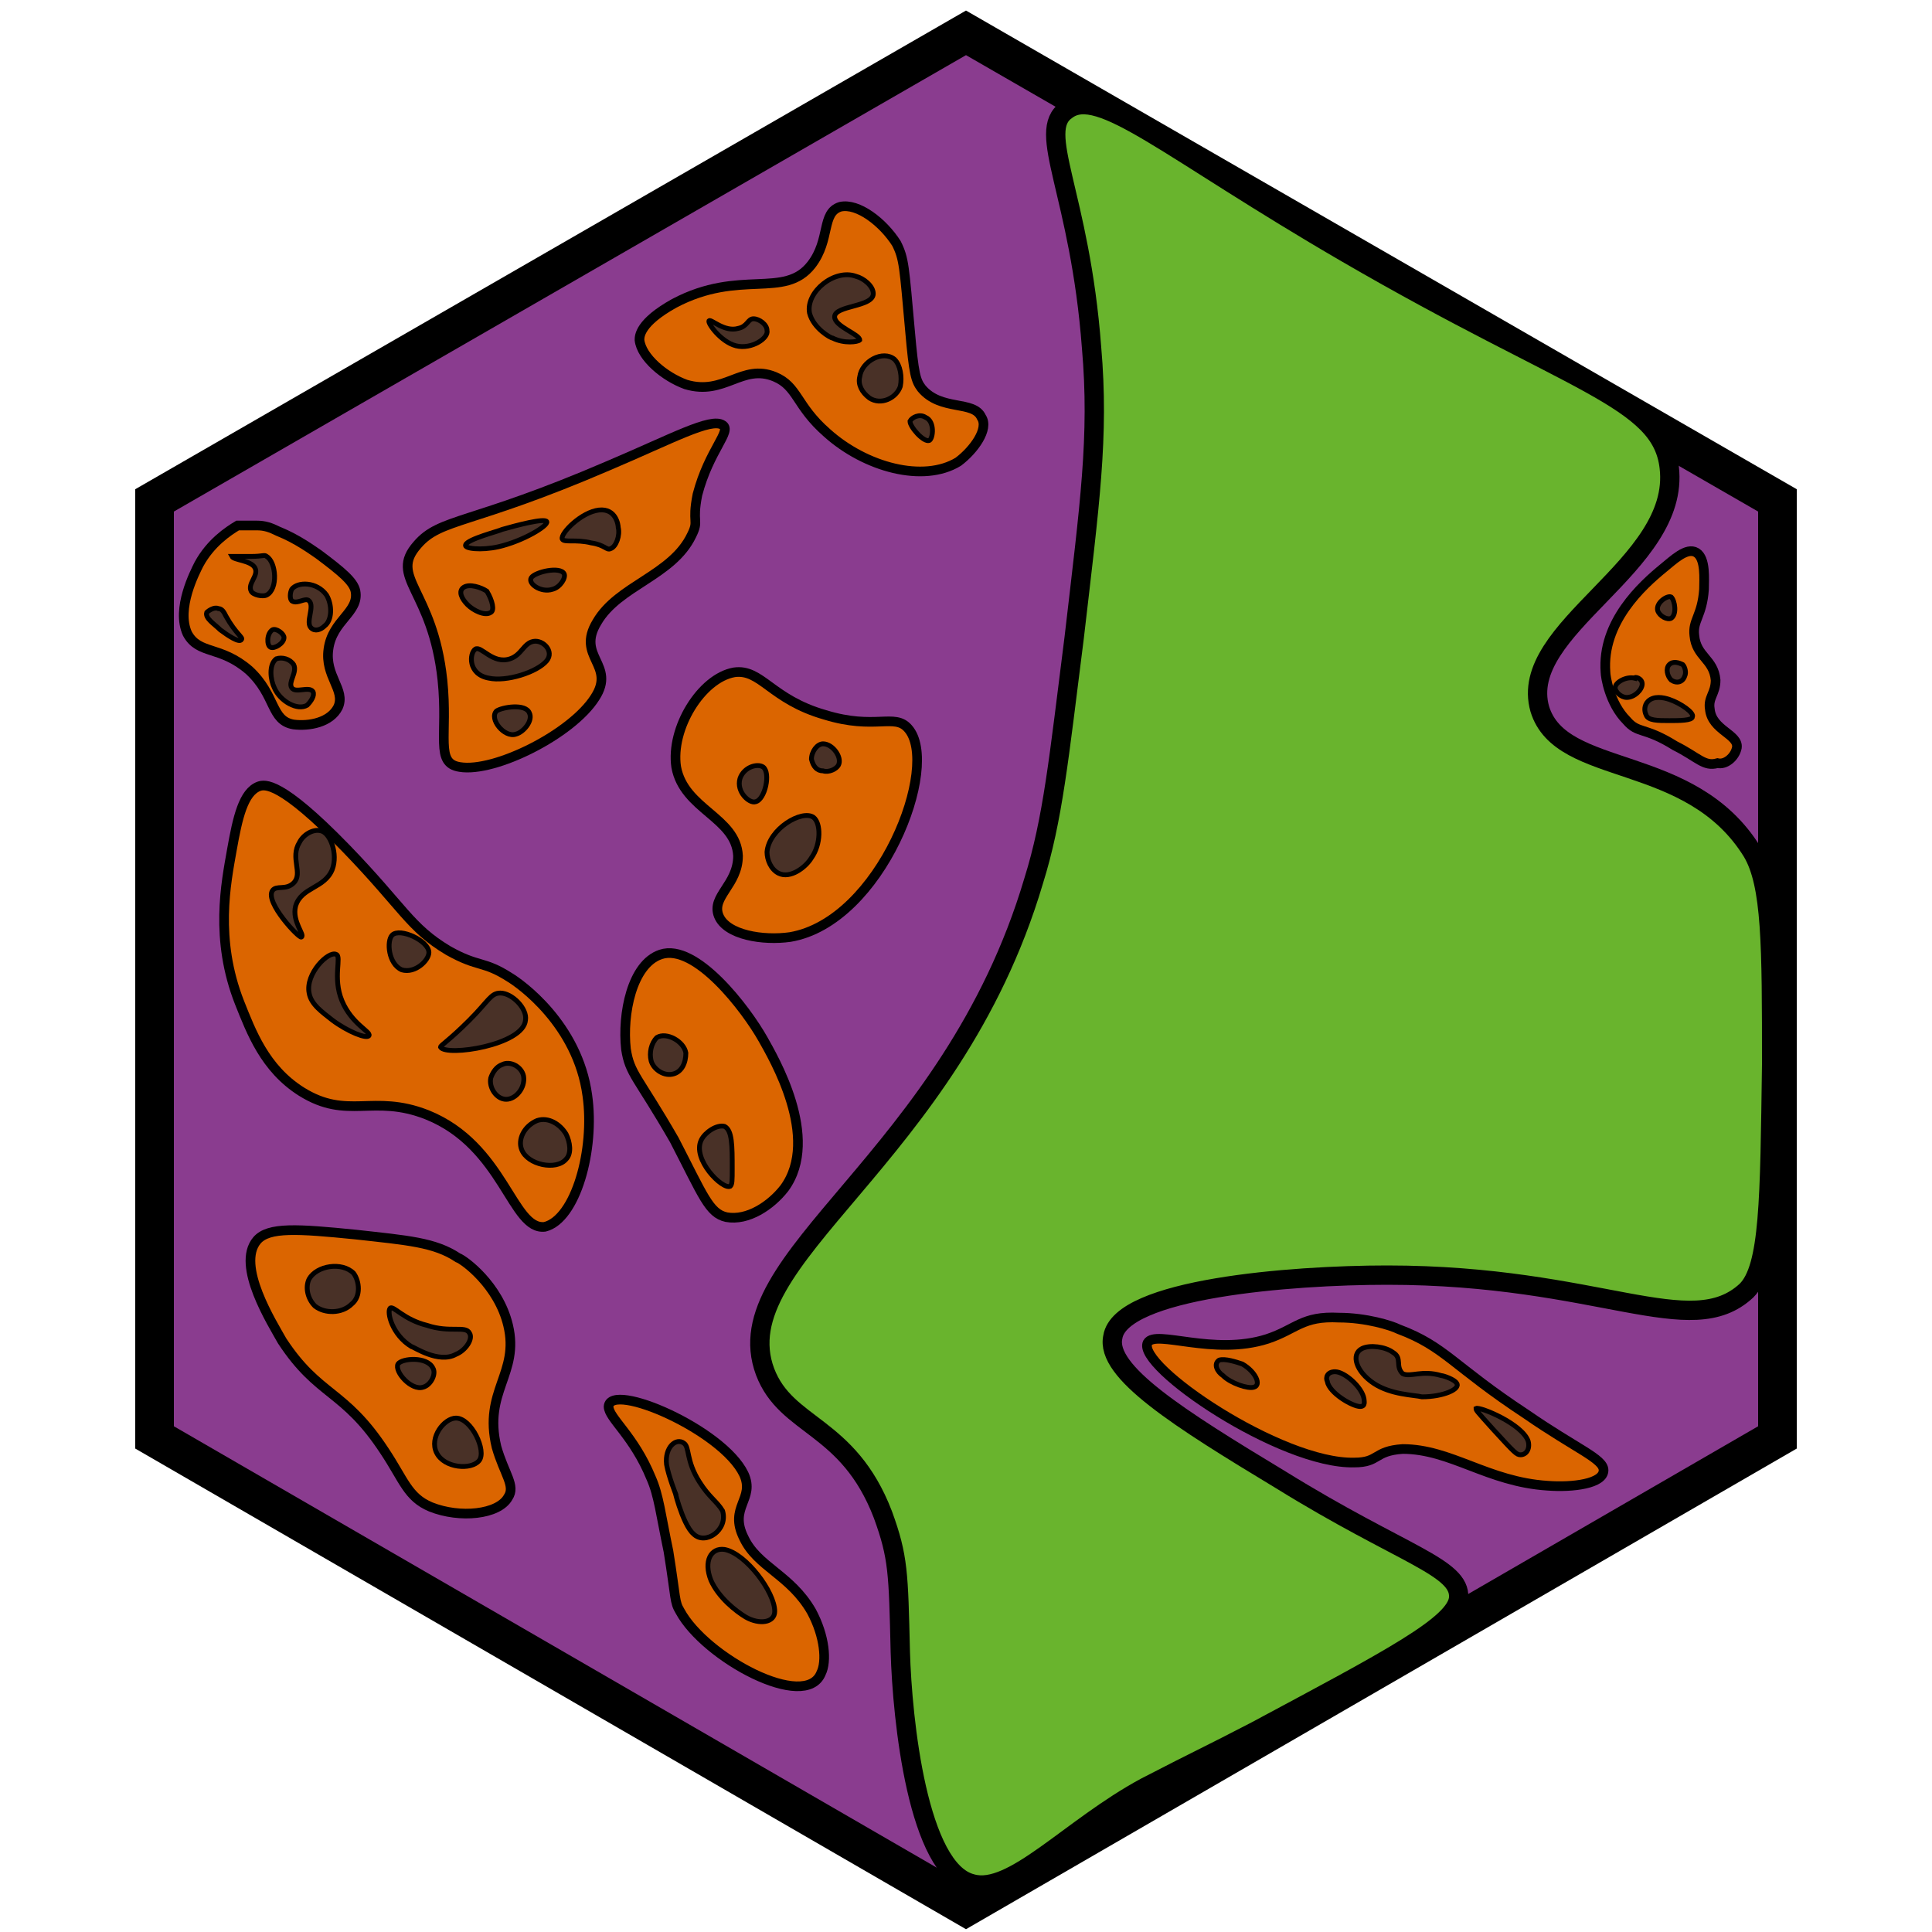
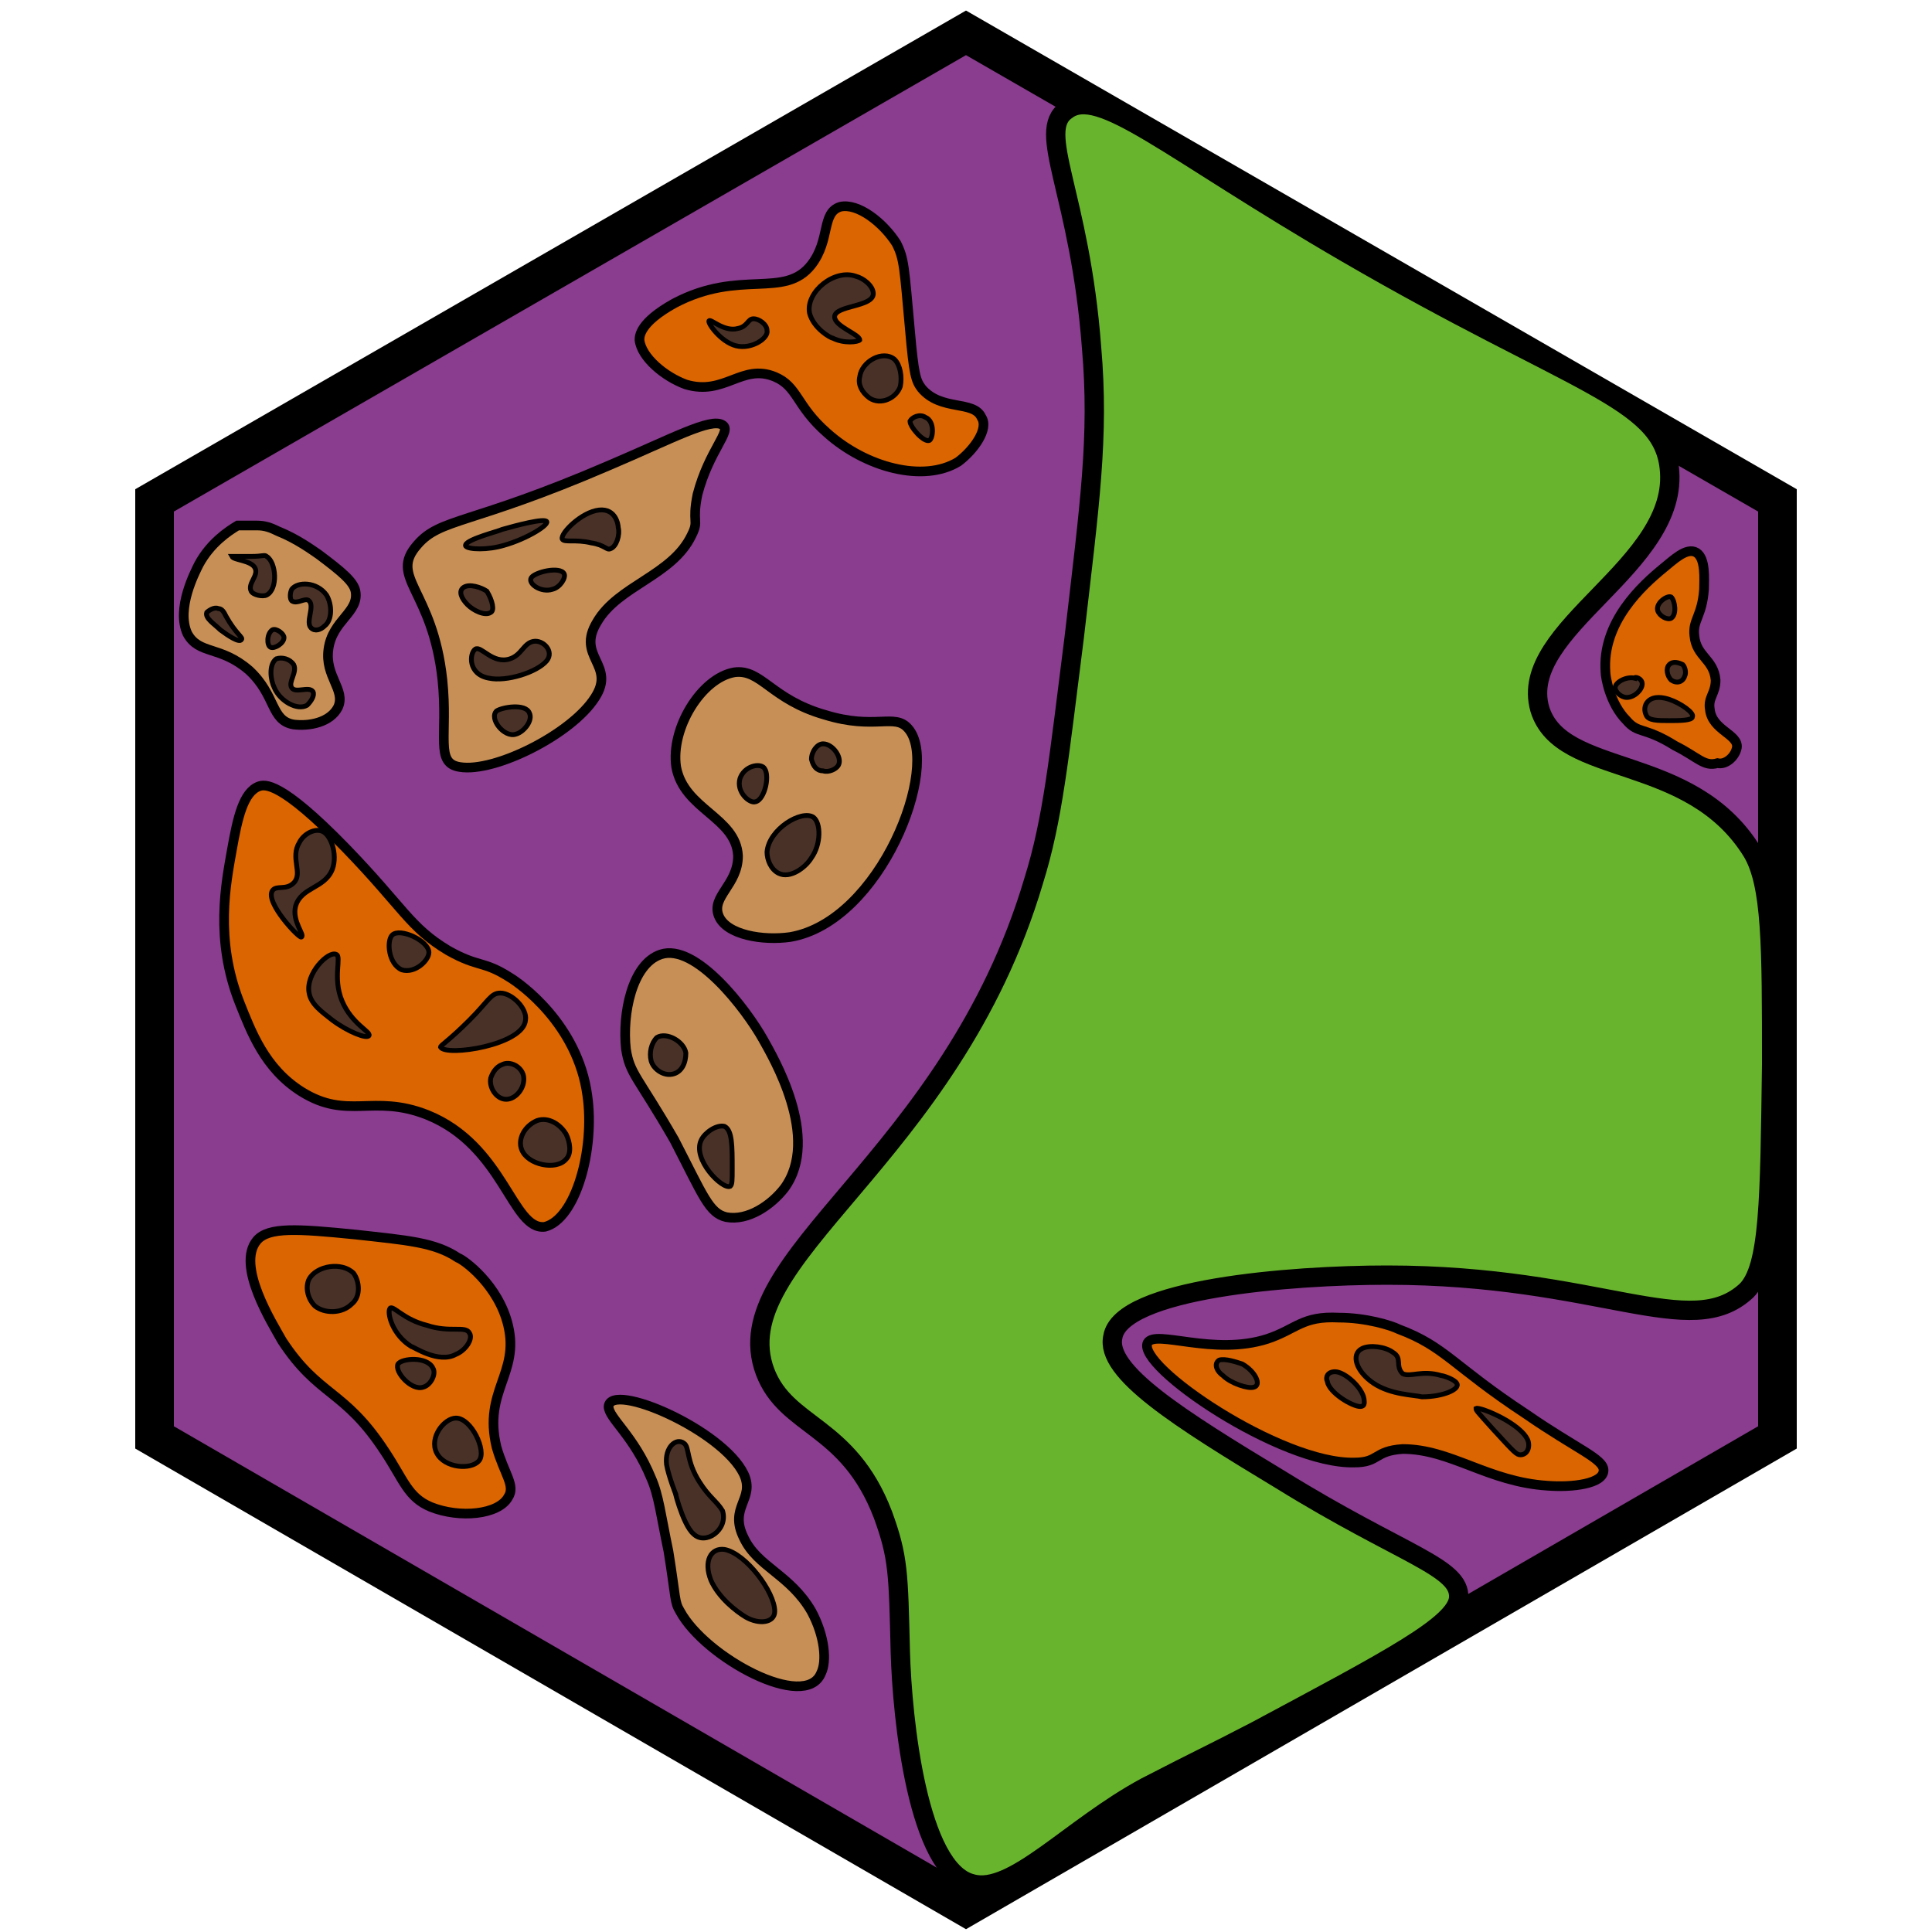
<svg xmlns="http://www.w3.org/2000/svg" version="1.1" id="Ebene_2_00000126308112139821010380000011903406711838980787_" x="0px" y="0px" viewBox="0 0 100 100" style="enable-background:new 0 0 100 100;" xml:space="preserve">
-   <style type="text/css">	.st0{fill:#8A3C8F;stroke:#000000;stroke-width:2;stroke-miterlimit:10;}	.st1{fill:#69B42D;stroke:#000000;stroke-miterlimit:10;}	.st2{fill:#DB6500;stroke:#000000;stroke-width:0.5;stroke-miterlimit:10;}	.st3{fill:#493127;stroke:#000000;stroke-width:0.25;stroke-miterlimit:10;}	.st4{fill:#DB6500;stroke:#000000;stroke-width:0.5;stroke-miterlimit:10;}	.st5{fill:#493127;stroke:#000000;stroke-width:0.25;stroke-miterlimit:10;}	.st6{fill:none;stroke:#000000;stroke-width:0.25;stroke-miterlimit:10;}</style>
+   <style type="text/css">	.st0{fill:#8A3C8F;stroke:#000000;stroke-width:2;stroke-miterlimit:10;}	.st1{fill:#69B42D;stroke:#000000;stroke-miterlimit:10;}	.st2{fill:#C78F55;stroke:#000000;stroke-width:0.5;stroke-miterlimit:10;}	.st3{fill:#493127;stroke:#000000;stroke-width:0.25;stroke-miterlimit:10;}	.st4{fill:#DB6500;stroke:#000000;stroke-width:0.5;stroke-miterlimit:10;}	.st5{fill:#493127;stroke:#000000;stroke-width:0.25;stroke-miterlimit:10;}	.st6{fill:none;stroke:#000000;stroke-width:0.25;stroke-miterlimit:10;}</style>
  <polygon class="st0" points="92,25.9 50,1.7 8,25.9 8,74.4 50,98.7 92,74.4 " />
  <path class="st1" d="M65,89.6c6.9-3.7,10.4-5.5,10.5-6.9c0.1-1.6-2.9-2.2-9.2-6.1c-5.3-3.2-9.1-5.6-8.7-7.4C58,66.7,66.8,66,71.8,66 c11,0,15.7,3.5,18.6,0.8c1.2-1.2,1.2-4.7,1.3-11.7c0-6.2,0-9.3-1-11c-3.2-5.2-9.9-3.8-11-7.4c-1.2-4.2,7.3-7.4,6.7-12.5 c-0.4-3.6-5-4.3-16.7-11.1c-9.3-5.4-12.8-8.7-14.5-7.4C53.6,6.8,55.9,10,56.5,18c0.4,4.6-0.1,8.1-0.9,15c-0.8,6.3-1.1,9.4-2.1,12.6 C49.2,60.1,37.4,65.1,39.6,71c1.1,2.9,4.3,2.7,6.1,7.4c0.8,2.2,0.8,3,0.9,7.1c0.1,3.5,0.9,11.3,3.7,12c2.1,0.6,5.1-2.9,9-5 C62.2,91,62.5,90.9,65,89.6z" />
  <g>
    <path class="st2" d="M10.3,29.2c-0.2,0.4-1.2,2.3-0.6,3.6c0.6,1.1,1.7,0.6,3.2,1.9c1.4,1.3,1.1,2.6,2.3,2.8  c0.8,0.1,1.9-0.1,2.3-0.9c0.4-0.9-0.7-1.6-0.5-3c0.2-1.5,1.6-1.9,1.4-3c-0.1-0.5-0.7-1-1.9-1.9c-0.3-0.2-1.1-0.8-2.1-1.2  c-0.4-0.2-0.7-0.3-1.1-0.3c-0.4,0-0.8,0-1,0C11.8,27.5,10.9,28.1,10.3,29.2z" />
    <path class="st3" d="M13.2,29.4c0.2,0.4-0.4,0.8-0.2,1.2c0.1,0.2,0.6,0.3,0.8,0.2c0.6-0.3,0.5-1.7,0-2c-0.1-0.1-0.2,0-0.8,0  c-0.6,0-1,0-1,0C12.1,29,13,29,13.2,29.4z" />
    <path class="st3" d="M11.4,32.6c0.4,0.3,1,0.7,1.1,0.5c0.1-0.1-0.3-0.3-0.8-1.2c-0.1-0.2-0.2-0.4-0.4-0.4c-0.2-0.1-0.5,0.1-0.6,0.2  C10.6,32,11.1,32.3,11.4,32.6z" />
    <path class="st3" d="M16.9,30.8c0.3,0.5,0.3,1.3-0.1,1.6c-0.2,0.2-0.5,0.3-0.7,0.1c-0.3-0.3,0.2-1.1-0.1-1.4  c-0.2-0.2-0.6,0.2-0.9,0c-0.1-0.1-0.1-0.4,0-0.6C15.4,30.1,16.4,30.1,16.9,30.8z" />
    <path class="st3" d="M14,33.5c0.2,0.1,0.7-0.2,0.7-0.5c0-0.2-0.4-0.5-0.6-0.4C13.8,32.8,13.8,33.4,14,33.5z" />
    <path class="st3" d="M14.2,35.6c0.3,0.7,1.2,1.2,1.7,0.9c0.2-0.2,0.4-0.5,0.3-0.7c-0.2-0.3-0.9,0.1-1.1-0.2  c-0.2-0.3,0.3-0.8,0.1-1.2c-0.2-0.3-0.6-0.4-0.9-0.3C13.9,34.4,14,35.2,14.2,35.6z" />
  </g>
  <g>
    <path class="st4" d="M40.1,19.5c1.2,0.5,1.1,1.5,2.7,2.9c2,1.8,5,2.6,6.8,1.5c0.8-0.6,1.6-1.7,1.2-2.3c-0.4-0.9-2.1-0.3-3.1-1.5  c-0.3-0.4-0.4-0.7-0.6-3c-0.3-3.3-0.3-3.7-0.7-4.5c-0.7-1.1-2-2.1-2.9-1.9c-1,0.3-0.5,1.7-1.5,3c-1.4,1.8-3.7,0.2-7.1,2  c-1.8,1-1.8,1.7-1.8,1.9c0.1,0.9,1.3,1.9,2.4,2.3C37.5,20.5,38.4,18.8,40.1,19.5z" />
    <path class="st5" d="M38.2,17c-0.7,0.2-1.4-0.5-1.5-0.4c-0.1,0.1,0.6,1.1,1.4,1.3c0.8,0.2,1.7-0.4,1.6-0.8c0-0.3-0.4-0.6-0.7-0.6  C38.7,16.5,38.7,16.9,38.2,17z" />
    <path class="st5" d="M44.5,17.6c0-0.3-1.3-0.7-1.3-1.2c0-0.6,2-0.5,2-1.2c0-0.4-0.5-0.8-0.9-0.9c-1.1-0.4-2.6,0.8-2.4,1.9  c0.2,0.8,1.1,1.3,1.2,1.3C43.7,17.8,44.4,17.7,44.5,17.6z" />
    <path class="st5" d="M45,20.6c0.6,0.4,1.4,0,1.6-0.6c0.1-0.5,0-1.1-0.3-1.4c-0.6-0.5-1.7,0.1-1.8,0.9C44.4,19.9,44.6,20.3,45,20.6z  " />
    <path class="st5" d="M48.1,22.8c0.2-0.1,0.3-1-0.2-1.2c-0.3-0.2-0.7,0-0.8,0.2C47.1,22.1,47.8,22.9,48.1,22.8z" />
  </g>
  <g>
    <path class="st4" d="M65.6,69.3c-2.8,0.9-5.8-0.5-6.2,0.2c-0.6,1.2,6.9,6.3,10.7,6.2c1.3,0,1-0.6,2.5-0.7c2.5,0,4.4,1.7,7.5,1.9  c1.3,0.1,2.9-0.1,2.9-0.8c0-0.6-1.4-1.1-4-2.9c-3.8-2.5-4.2-3.5-6.6-4.4c-0.4-0.2-1.7-0.6-3.1-0.6C67.4,68.1,67.1,68.8,65.6,69.3z" />
    <path class="st5" d="M72.1,70c-0.4-0.3-1.2-0.4-1.6-0.2c-0.6,0.3-0.3,1.2,0.6,1.8c0.9,0.6,2.1,0.6,2.5,0.7c1.1,0,2-0.4,1.8-0.7  c-0.1-0.2-0.7-0.4-0.8-0.4c-1-0.3-1.6,0.1-2-0.1C72.2,70.7,72.6,70.3,72.1,70z" />
    <path class="st5" d="M69.1,71c0.5,0,1.4,0.8,1.5,1.4c0,0.1,0.1,0.4-0.2,0.4c-0.4,0-1.6-0.7-1.7-1.3C68.6,71.3,68.7,71,69.1,71z" />
    <path class="st5" d="M63.1,70.4c-0.3,0.2-0.1,0.6,0.2,0.8c0.4,0.4,1.3,0.7,1.6,0.6c0.4-0.1,0.1-0.8-0.6-1.2  C64,70.5,63.4,70.3,63.1,70.4z" />
    <path class="st5" d="M77.3,74c1.1,1.2,1.2,1.3,1.4,1.3c0.3,0,0.5-0.3,0.4-0.7c-0.3-0.9-2.5-1.8-2.7-1.7C76.4,73,76.4,73,77.3,74z" />
  </g>
  <path class="st6" d="M45.2,23.3" />
  <g>
    <path class="st4" d="M30.4,56.7c-0.5-3.7-3.5-5.8-4-6.1c-1.4-0.9-1.6-0.5-3.2-1.4c-2-1.2-2.3-2.2-5.3-5.3c-3.4-3.5-4.2-3.3-4.5-3.2  c-0.8,0.3-1.1,1.6-1.4,3.3c-0.3,1.7-0.9,4.6,0.4,7.9c0.6,1.5,1.3,3.4,3.2,4.6c2.4,1.5,3.7,0.1,6.5,1.2c4,1.6,4.4,6,6.1,5.8  C29.8,63.1,30.8,59.5,30.4,56.7z" />
    <path class="st5" d="M19.1,53.6c0.1-0.2-0.9-0.6-1.4-1.8c-0.5-1.2,0-2.3-0.3-2.4c-0.4-0.2-1.6,1-1.4,2c0.1,0.6,0.7,1,1.2,1.4  C18,53.4,19,53.8,19.1,53.6z" />
    <path class="st5" d="M27.2,52.8c0.1-0.6-0.7-1.4-1.3-1.4c-0.5,0-0.6,0.4-1.6,1.4c-1.1,1.1-1.5,1.3-1.5,1.4  C23.1,54.7,27.1,54.1,27.2,52.8z" />
    <path class="st5" d="M26.2,56.9c0.5,0,1-0.6,0.9-1.2c-0.1-0.5-0.7-0.8-1.1-0.6c-0.3,0.1-0.5,0.4-0.6,0.7  C25.3,56.3,25.7,56.9,26.2,56.9z" />
    <path class="st5" d="M27,59.5c0.3,0.8,1.8,1.1,2.3,0.5c0.3-0.3,0.2-0.9,0-1.3c-0.3-0.5-0.9-0.9-1.5-0.7C27.1,58.3,26.8,59,27,59.5z  " />
    <path class="st5" d="M22.2,49.3c0-0.6-1.5-1.3-1.9-0.9c-0.3,0.3-0.2,1.5,0.5,1.8C21.5,50.4,22.2,49.7,22.2,49.3z" />
    <path class="st5" d="M14.1,46.1c0.2-0.3,0.7,0,1.1-0.4c0.5-0.5-0.2-1.3,0.3-2.1c0.2-0.4,0.7-0.7,1.1-0.6c0.5,0.1,0.9,1.2,0.6,2  c-0.4,1-1.6,0.9-1.9,1.9c-0.2,0.8,0.5,1.5,0.3,1.6C15.5,48.6,13.7,46.7,14.1,46.1z" />
  </g>
  <g>
    <path class="st2" d="M32.4,54.3c0.2,1.3,0.6,1.4,2.5,4.7c1.5,2.9,1.8,3.8,2.7,4c1.1,0.2,2.3-0.6,3-1.5c1.9-2.6-0.6-6.8-1.1-7.7  c-0.9-1.6-3.5-5-5.3-4.4C32.7,49.9,32.2,52.5,32.4,54.3z" />
    <path class="st3" d="M33.7,54.9c0.1,0.4,0.6,0.8,1.1,0.7c0.5-0.1,0.7-0.6,0.7-1.1c-0.1-0.6-1-1.1-1.5-0.8  C33.7,54,33.6,54.5,33.7,54.9z" />
    <path class="st3" d="M36.3,59c-0.5,1,1.1,2.6,1.5,2.4c0.1-0.1,0.1-0.3,0.1-0.9c0-1.2,0-2-0.4-2.2C37.1,58.2,36.5,58.6,36.3,59z" />
  </g>
  <g>
    <path class="st2" d="M38.5,79.6c-0.8-1.6,0.6-2,0-3.3c-1.1-2.3-6.9-4.8-7-3.5c0,0.6,1.3,1.5,2.2,3.7c0.4,0.9,0.5,1.9,0.9,3.8  c0.4,2.5,0.3,2.6,0.6,3.1c1.3,2.4,6.5,5.2,7.3,3.2c0.3-0.6,0.2-1.9-0.5-3.2C40.9,81.5,39.2,81.1,38.5,79.6z" />
    <path class="st3" d="M37.5,80.2c-0.7-0.1-1.1,0.6-0.7,1.6c0.4,0.9,1.3,1.6,1.8,1.9c0.7,0.4,1.5,0.3,1.5-0.3  C40.1,82.4,38.6,80.4,37.5,80.2z" />
    <path class="st3" d="M36.2,76.7c-0.7-1.1-0.5-1.8-0.8-2c-0.4-0.3-1,0.2-0.9,1.1c0.1,0.6,0.5,1.6,0.5,1.6l0,0  c-0.2-0.7,0.3,1.5,0.9,2c0.6,0.6,1.8-0.2,1.5-1.2C37.1,77.7,36.7,77.5,36.2,76.7z" />
  </g>
  <g>
    <path class="st4" d="M26.3,77.5c0.4-0.6-0.2-1.2-0.6-2.6c-0.7-2.9,1.2-3.8,0.6-6.3c-0.5-2.1-2.3-3.4-2.6-3.5  c-1.2-0.8-2.6-0.9-5.3-1.2c-3-0.3-4.5-0.4-5.1,0.3c-1.1,1.3,0.8,4.3,1.3,5.2c1.9,2.9,3.2,2.5,5.3,5.7c1,1.5,1.2,2.4,2.4,2.9  C23.8,78.6,25.8,78.4,26.3,77.5z" />
    <path class="st5" d="M23.6,73.4c-0.6,0-1.4,1-1,1.8c0.4,0.8,1.8,0.9,2.2,0.4C25.2,75.1,24.4,73.4,23.6,73.4z" />
    <path class="st5" d="M20.6,70.6c-0.2,0.4,0.7,1.4,1.3,1.2c0.4-0.1,0.7-0.7,0.5-1C22.1,70.2,20.8,70.3,20.6,70.6z" />
    <path class="st5" d="M24.3,69c-0.2-0.4-1,0-2.2-0.4c-1.2-0.3-1.7-1-1.9-0.9c-0.2,0.2,0.1,1.4,1.1,2c0.1,0,1.4,0.9,2.3,0.4  C24.1,69.9,24.5,69.3,24.3,69z" />
    <path class="st5" d="M18.3,65.9c-0.6-0.6-1.9-0.4-2.3,0.3c-0.2,0.4-0.1,1,0.3,1.4c0.5,0.4,1.4,0.4,1.9-0.1  C18.7,67.1,18.6,66.3,18.3,65.9z" />
  </g>
  <g>
    <path class="st4" d="M89.9,38.7c0.1-0.7-1.3-0.9-1.4-2c-0.1-0.6,0.3-0.8,0.3-1.5c-0.1-1.1-1-1.2-1.1-2.3c-0.1-0.8,0.4-1,0.5-2.4  c0-0.5,0.1-1.6-0.4-1.9c-0.5-0.3-1.2,0.4-1.7,0.8c-1.1,0.9-3.2,2.8-3,5.4c0,0.2,0.2,1.6,1.1,2.5c0.6,0.7,0.9,0.3,2.5,1.3  c1.2,0.6,1.5,1.1,2.2,0.9C89.3,39.6,89.8,39.2,89.9,38.7z" />
    <path class="st5" d="M86.4,36.2c-0.3-0.1-0.8-0.2-1.1,0.1c-0.2,0.2-0.2,0.5-0.1,0.7c0.1,0.3,0.6,0.3,1.2,0.3c0.5,0,1.2,0,1.2-0.2  C87.7,36.9,87,36.4,86.4,36.2z" />
    <path class="st5" d="M87.1,34.4c0.1,0.1,0.2,0.4,0.1,0.6c-0.1,0.3-0.4,0.4-0.7,0.2c-0.2-0.2-0.3-0.6-0.1-0.8  C86.6,34.2,86.9,34.3,87.1,34.4z" />
    <path class="st5" d="M86.5,30.9c-0.2-0.1-0.8,0.3-0.7,0.7c0.1,0.3,0.5,0.5,0.7,0.4C86.8,31.8,86.7,31.1,86.5,30.9z" />
    <path class="st5" d="M85,35.4c0,0.3-0.4,0.7-0.8,0.7c-0.3,0-0.6-0.3-0.6-0.5c0-0.3,0.6-0.6,1-0.5C84.6,35,85,35.1,85,35.4z" />
  </g>
  <g>
    <path class="st2" d="M22.9,35.2c0.3,2.9-0.4,4.3,0.9,4.5c1.8,0.3,5.8-1.7,7-3.6c1.1-1.7-1-2.1,0.1-3.9c1.1-1.9,3.9-2.4,4.9-4.5  c0.4-0.8,0-0.6,0.3-2.1c0.6-2.3,1.8-3.3,1.3-3.6c-0.6-0.4-2.6,0.7-5.9,2.1c-7.2,3.1-8.7,2.7-9.9,4.1C20.1,29.9,22.4,30.5,22.9,35.2  z" />
    <path class="st3" d="M26,27.4c0.7-0.2,2.2-0.6,2.3-0.4c0.1,0.2-1.2,1-2.5,1.3c-0.9,0.2-1.8,0.1-1.7-0.1  C24.2,27.9,25.8,27.5,26,27.4z" />
    <path class="st3" d="M29.2,29.7c0.1,0.2-0.2,0.7-0.6,0.8c-0.6,0.2-1.3-0.3-1.1-0.6C27.7,29.6,29,29.3,29.2,29.7z" />
    <path class="st3" d="M31,26.4c0.9-0.1,1,0.8,1,0.9c0.1,0.4-0.1,1-0.4,1.1c-0.2,0.1-0.3-0.2-1-0.3c-0.8-0.2-1.4,0-1.5-0.2  C29,27.6,30.1,26.5,31,26.4z" />
    <path class="st3" d="M25.4,31.7c-0.3,0.2-0.9-0.1-1.2-0.4c-0.3-0.3-0.5-0.7-0.2-0.9c0.3-0.2,0.9,0,1.2,0.2  C25.5,31.1,25.6,31.6,25.4,31.7z" />
    <path class="st3" d="M25.3,35.1c0.9,0.2,2.5-0.3,3-0.9c0.4-0.5-0.2-1.1-0.7-1c-0.5,0.1-0.6,0.7-1.2,0.9c-0.9,0.3-1.5-0.7-1.8-0.5  C24.3,33.8,24.2,34.9,25.3,35.1z" />
    <path class="st3" d="M26.7,38c0.4-0.1,0.9-0.7,0.7-1.1c-0.2-0.5-1.4-0.3-1.7-0.1C25.3,37.2,26.1,38.2,26.7,38z" />
  </g>
  <g>
    <path class="st2" d="M47,37.7c-0.7-0.8-1.7,0.1-4.3-0.7c-2.8-0.8-3.3-2.4-4.7-2.2c-1.7,0.3-3.3,2.9-3,4.9c0.4,2.2,3.1,2.6,3.2,4.6  c0,1.5-1.4,2.1-1,3.1c0.4,1,2.3,1.3,3.7,1.1C45.6,47.7,48.7,39.6,47,37.7z" />
    <path class="st3" d="M40.3,45.2c0.6,0.3,1.4-0.3,1.7-0.8c0.5-0.7,0.5-1.8,0.1-2.1c-0.6-0.4-2.3,0.6-2.4,1.8  C39.7,44.5,39.9,45,40.3,45.2z" />
    <path class="st3" d="M42.6,39.9c0.3,0.1,0.7-0.1,0.8-0.3c0.2-0.4-0.3-1.1-0.8-1.1c-0.3,0-0.6,0.4-0.6,0.8  C42.1,39.7,42.3,39.9,42.6,39.9z" />
    <path class="st3" d="M39.5,39.7c-0.3-0.2-1,0-1.2,0.6c-0.2,0.7,0.5,1.3,0.8,1.2C39.6,41.4,39.9,40,39.5,39.7z" />
  </g>
</svg>
